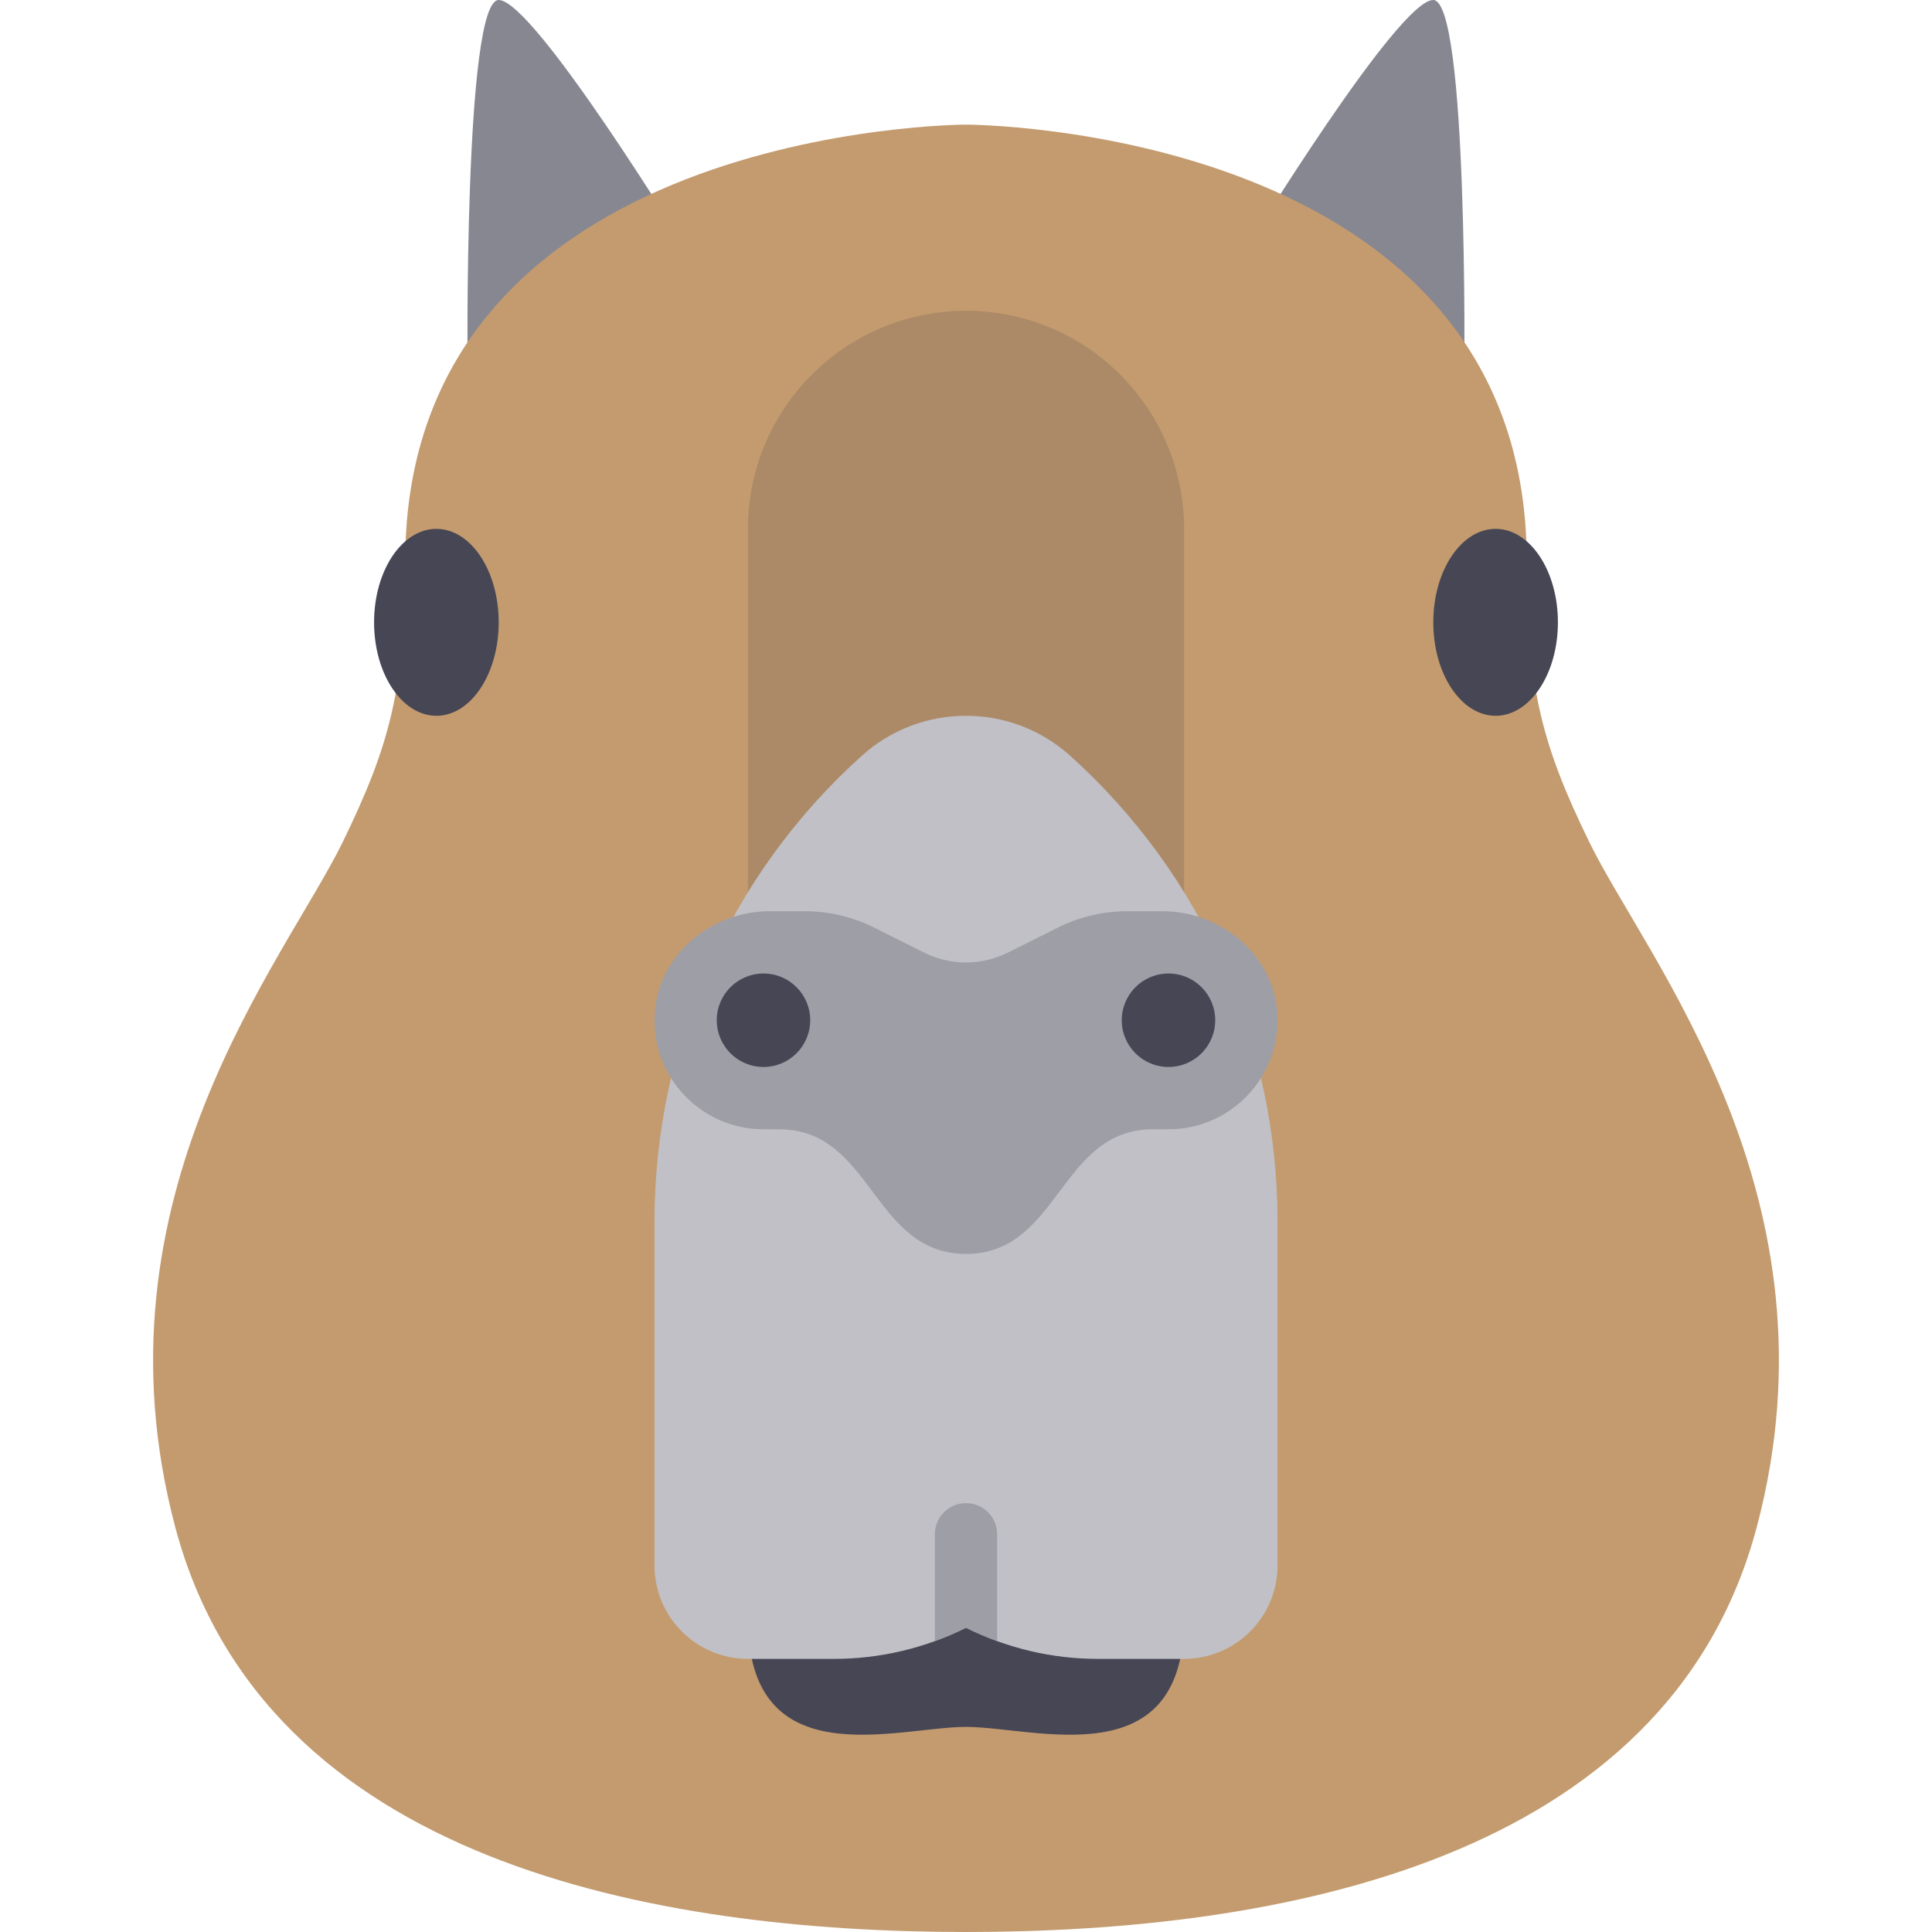
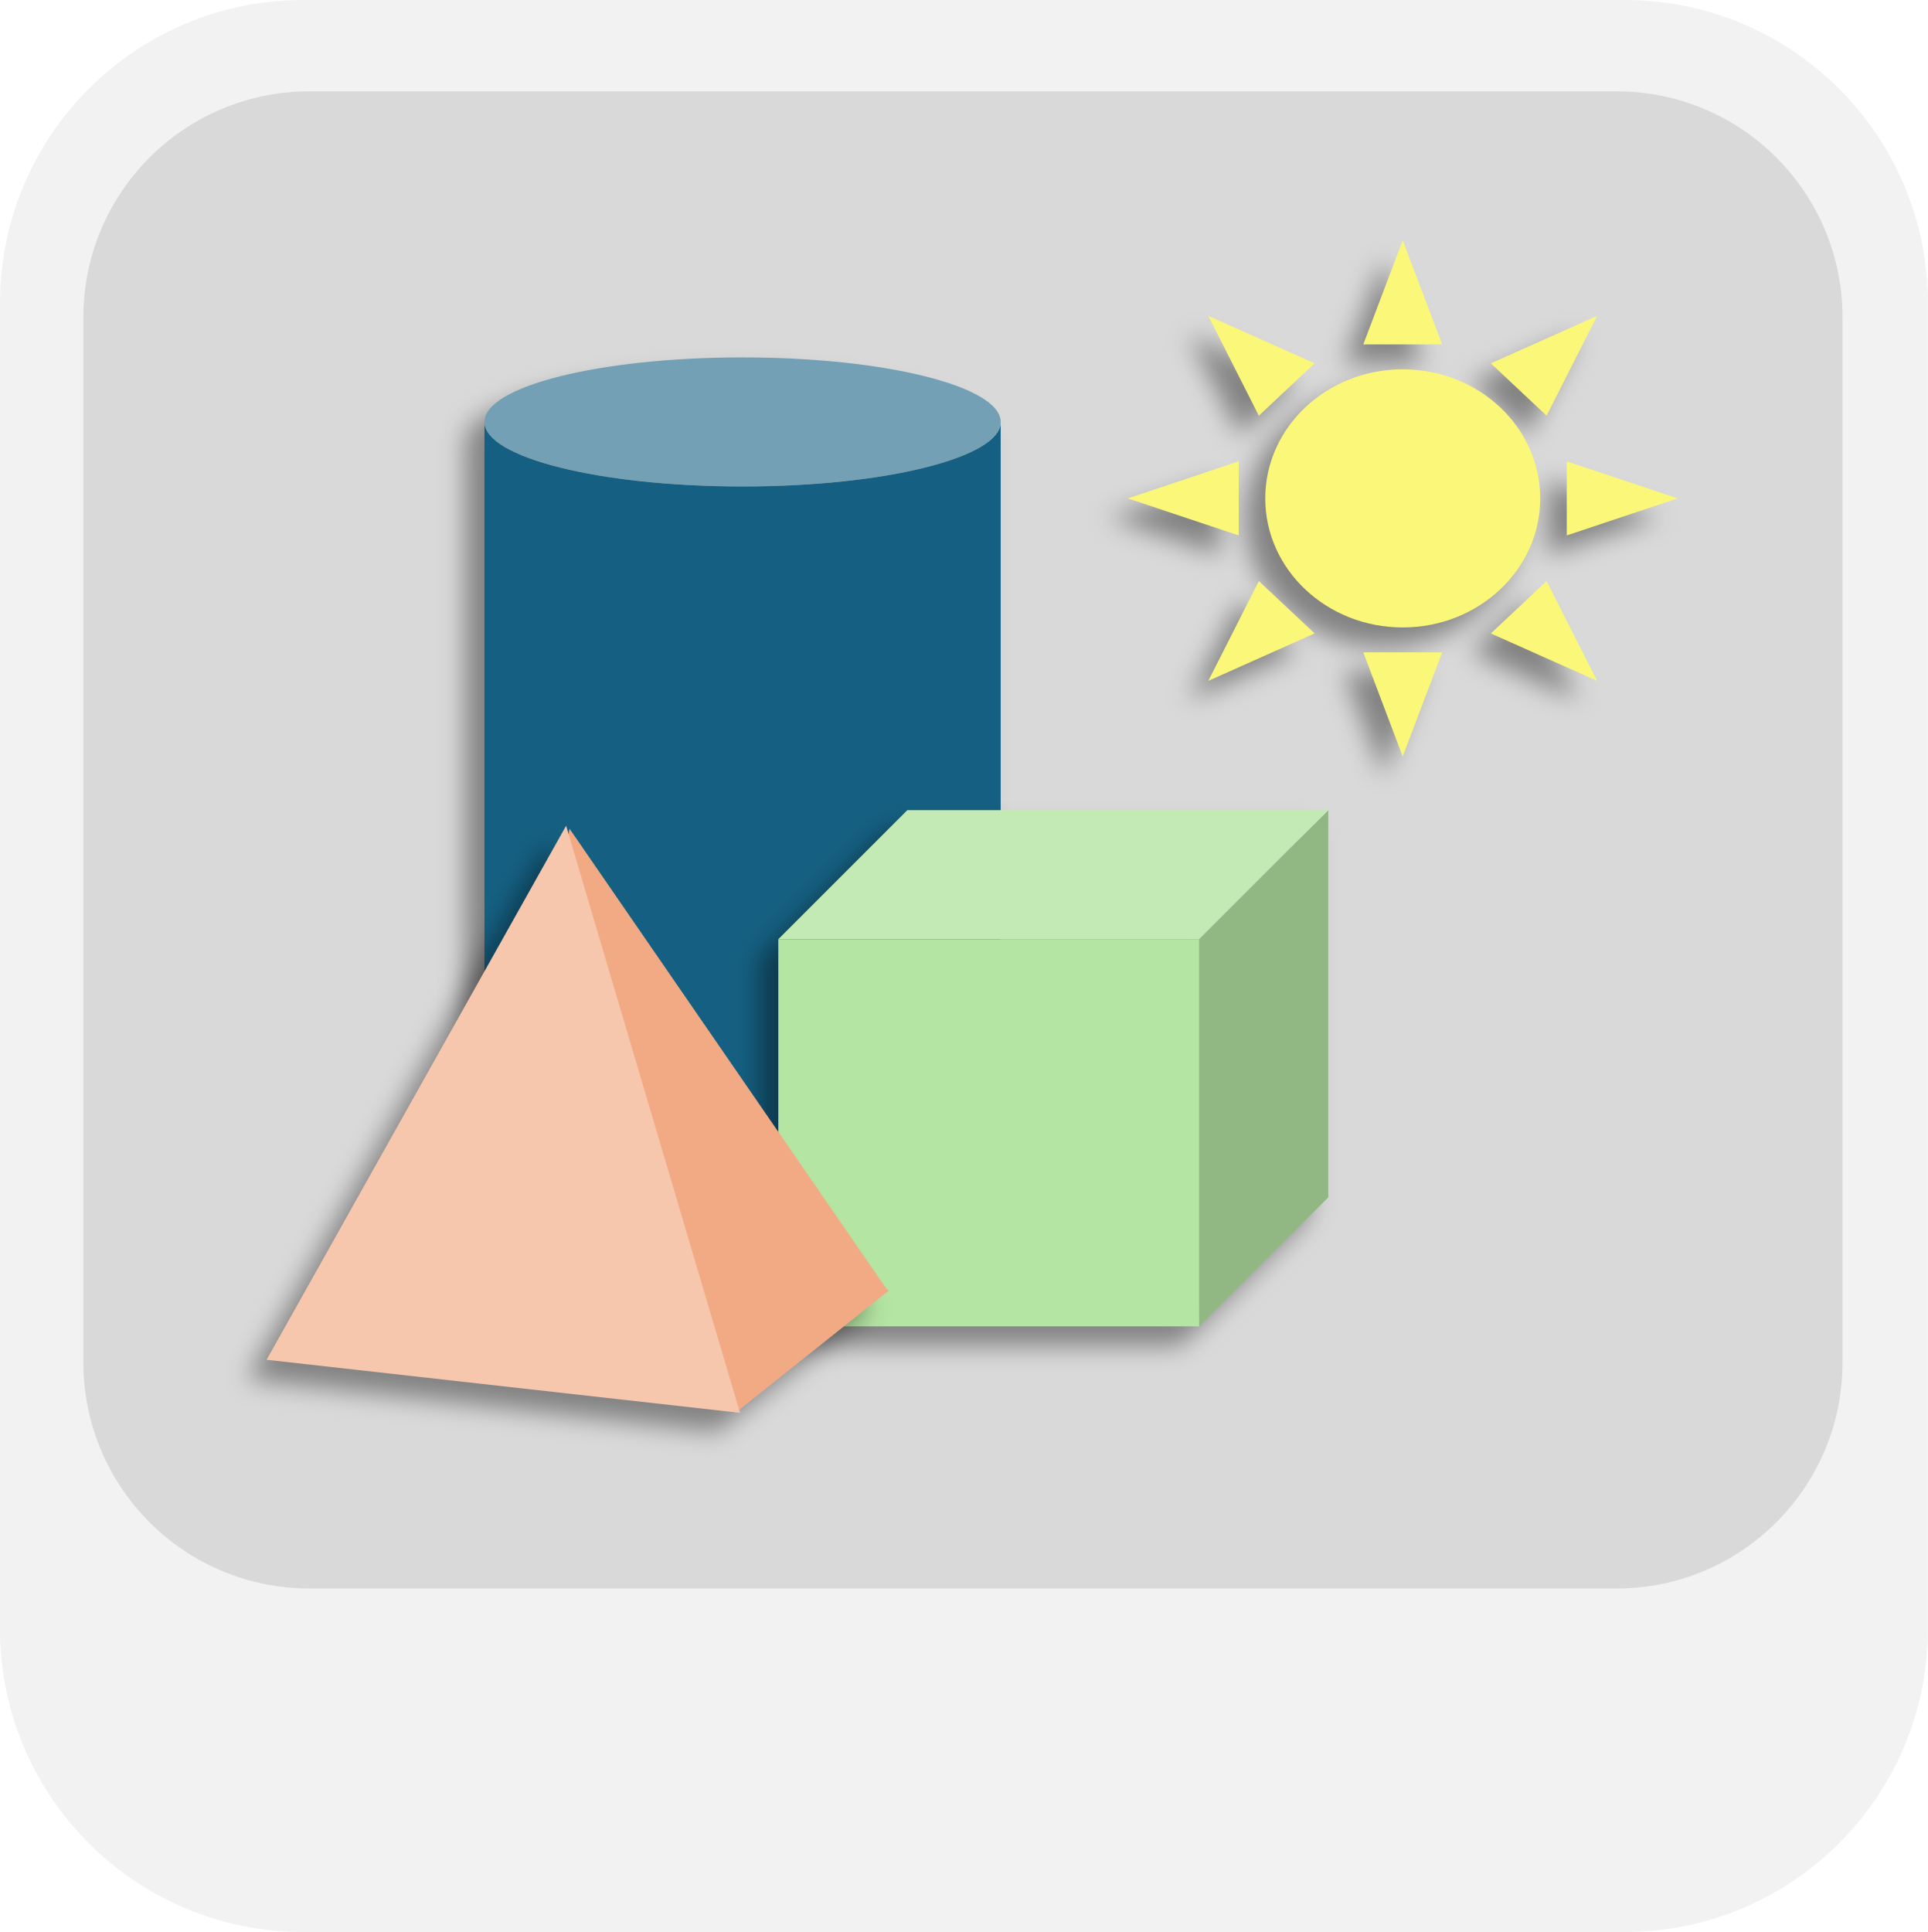
- <svg xmlns="http://www.w3.org/2000/svg" height="800px" width="800px" version="1.1" id="Layer_1" viewBox="0 0 512 512" xml:space="preserve">
-   <g>
-     <path style="fill:#878791;" d="M181.696,65.849c0,0-40.248-65.849-49.536-65.849s-8.256,98.873-8.256,98.873L181.696,65.849z" />
-     <path style="fill:#878791;" d="M330.27,65.849c0,0,40.248-65.849,49.536-65.849c9.288,0,8.256,98.873,8.256,98.873L330.27,65.849z" />
-   </g>
-   <path style="fill:#C39B6E;" d="M256,512c81.872,0,185.928-18.287,209.564-107.328c23.285-87.72-29.233-150.366-44.444-181.632  c-12.384-25.456-16.512-40.592-16.512-74.304C404.608,33.152,256,33.023,256,33.023s-148.608,0.129-148.608,115.713  c0,33.712-4.128,48.848-16.512,74.304c-15.211,31.265-67.729,93.912-44.444,181.632C70.072,493.714,174.128,512,256,512z" />
-   <path style="fill:#AC8A67;" d="M256,82.361L256,82.361c-31.918,0-57.792,25.874-57.792,57.792v206.4  c0,31.918,25.874,57.792,57.792,57.792l0,0c31.918,0,57.792-25.874,57.792-57.792v-206.4C313.792,108.235,287.918,82.361,256,82.361  z" />
-   <g>
-     <path style="fill:#464655;" d="M313.792,429.03c0,42.147-39.553,28.617-57.792,28.617s-57.792,13.53-57.792-28.617   s25.874-28.617,57.792-28.617S313.792,386.882,313.792,429.03z" />
-     <ellipse style="fill:#464655;" cx="115.646" cy="164.924" rx="16.512" ry="24.768" />
-     <ellipse style="fill:#464655;" cx="396.35" cy="164.924" rx="16.512" ry="24.768" />
-   </g>
-   <path style="fill:#C0C0C6;" d="M283.628,200.296l-0.012-0.011c-7.849-7.065-17.732-10.597-27.615-10.597  c-9.883,0-19.765,3.531-27.615,10.597l-0.012,0.011c-34.966,31.47-54.932,76.303-54.932,123.346v91.214  c0,13.679,11.089,24.768,24.768,24.768h22.819c12.14,0,24.115-2.827,34.973-8.256c10.859,5.429,22.832,8.256,34.973,8.256h22.819  c13.679,0,24.768-11.089,24.768-24.768v-91.214C338.56,276.599,318.594,231.767,283.628,200.296z" />
-   <g>
-     <path style="fill:#9E9EA6;" d="M308.029,241.48h-9.262c-6.409,0-12.73,1.492-18.461,4.358l-13.228,6.614   c-6.973,3.487-15.181,3.487-22.154,0l-13.228-6.614c-5.732-2.866-12.053-4.358-18.461-4.358h-9.262   c-15.647,0-29.672,11.716-30.49,27.342c-0.873,16.665,12.381,30.45,28.855,30.45h4.128c24.768,0,24.768,33.024,49.536,33.024   s24.768-33.024,49.536-33.024h4.128c16.474,0,29.728-13.785,28.855-30.45C337.701,253.196,323.675,241.48,308.029,241.48z" />
-     <path style="fill:#9E9EA6;" d="M256,431.368c2.687,1.344,5.446,2.523,8.256,3.545V406.6c0-4.559-3.697-8.256-8.256-8.256   c-4.559,0-8.256,3.697-8.256,8.256v28.313C250.554,433.891,253.313,432.711,256,431.368z" />
-   </g>
-   <g>
-     <circle style="fill:#464655;" cx="202.334" cy="270.374" r="12.384" />
-     <circle style="fill:#464655;" cx="309.662" cy="270.374" r="12.384" />
+ <svg xmlns="http://www.w3.org/2000/svg" width="971" height="973" xml:space="preserve" overflow="hidden">
+   <defs>
+     <filter id="fx0" x="-10%" y="-10%" width="120%" height="120%" filterUnits="userSpaceOnUse" primitiveUnits="userSpaceOnUse">
+       <feComponentTransfer color-interpolation-filters="sRGB">
+         <feFuncR type="discrete" tableValues="0 0" />
+         <feFuncG type="discrete" tableValues="0 0" />
+         <feFuncB type="discrete" tableValues="0 0" />
+         <feFuncA type="linear" slope="0.4" intercept="0" />
+       </feComponentTransfer>
+       <feGaussianBlur stdDeviation="6.111 6.111" />
+     </filter>
+     <filter id="fx1" x="-10%" y="-10%" width="120%" height="120%" filterUnits="userSpaceOnUse" primitiveUnits="userSpaceOnUse">
+       <feComponentTransfer color-interpolation-filters="sRGB">
+         <feFuncR type="discrete" tableValues="0 0" />
+         <feFuncG type="discrete" tableValues="0 0" />
+         <feFuncB type="discrete" tableValues="0 0" />
+         <feFuncA type="linear" slope="0.4" intercept="0" />
+       </feComponentTransfer>
+       <feGaussianBlur stdDeviation="6.111 6.111" />
+     </filter>
+     <filter id="fx2" x="-10%" y="-10%" width="120%" height="120%" filterUnits="userSpaceOnUse" primitiveUnits="userSpaceOnUse">
+       <feComponentTransfer color-interpolation-filters="sRGB">
+         <feFuncR type="discrete" tableValues="0 0" />
+         <feFuncG type="discrete" tableValues="0 0" />
+         <feFuncB type="discrete" tableValues="0 0" />
+         <feFuncA type="linear" slope="0.4" intercept="0" />
+       </feComponentTransfer>
+       <feGaussianBlur stdDeviation="6.111 6.111" />
+     </filter>
+     <filter id="fx3" x="-10%" y="-10%" width="120%" height="120%" filterUnits="userSpaceOnUse" primitiveUnits="userSpaceOnUse">
+       <feComponentTransfer color-interpolation-filters="sRGB">
+         <feFuncR type="discrete" tableValues="0 0" />
+         <feFuncG type="discrete" tableValues="0 0" />
+         <feFuncB type="discrete" tableValues="0 0" />
+         <feFuncA type="linear" slope="0.4" intercept="0" />
+       </feComponentTransfer>
+       <feGaussianBlur stdDeviation="6.111 6.111" />
+     </filter>
+     <clipPath id="clip4">
+       <rect x="1122" y="549" width="971" height="973" />
+     </clipPath>
+   </defs>
+   <g clip-path="url(#clip4)" transform="translate(-1122 -549)">
+     <path d="M1122 701.671C1122 617.353 1190.35 549 1274.67 549L1940.33 549C2024.65 549 2093 617.353 2093 701.671L2093 1369.33C2093 1453.65 2024.65 1522 1940.33 1522L1274.67 1522C1190.35 1522 1122 1453.65 1122 1369.33Z" fill="#F2F2F2" fill-rule="evenodd" />
+     <path d="M1164 708.794C1164 645.947 1214.95 595 1277.79 595L1936.21 595C1999.05 595 2050 645.947 2050 708.794L2050 1235.21C2050 1298.05 1999.05 1349 1936.21 1349L1277.79 1349C1214.95 1349 1164 1298.05 1164 1235.21Z" fill="#D9D9D9" fill-rule="evenodd" />
+     <g filter="url(#fx0)" transform="translate(1336 719)">
+       <g>
+         <path d="M20.277 52.223C20.277 70.172 78.48 84.723 150.277 84.723 222.075 84.723 280.278 70.172 280.278 52.223L280.277 397.223C280.277 415.172 222.074 429.723 150.277 429.723 78.48 429.723 20.277 415.172 20.277 397.223Z" fill="#156082" fill-rule="evenodd" />
+         <path d="M20.277 52.223C20.277 34.274 78.48 19.723 150.277 19.723 222.075 19.723 280.278 34.274 280.278 52.223 280.278 70.172 222.075 84.723 150.277 84.723 78.48 84.723 20.277 70.172 20.277 52.223Z" fill="#73A0B4" fill-rule="evenodd" />
+       </g>
+     </g>
+     <path d="M1366 761.5C1366 779.449 1424.2 794 1496 794 1567.8 794 1626 779.449 1626 761.5L1626 1106.5C1626 1124.45 1567.8 1139 1496 1139 1424.2 1139 1366 1124.45 1366 1106.5Z" fill="#156082" fill-rule="evenodd" />
+     <path d="M1366 761.5C1366 743.551 1424.2 729 1496 729 1567.8 729 1626 743.551 1626 761.5 1626 779.449 1567.8 794 1496 794 1424.2 794 1366 779.449 1366 761.5Z" fill="#73A0B4" fill-rule="evenodd" />
+     <g filter="url(#fx1)" transform="translate(1484 947)">
+       <g>
+         <rect x="20.277" y="84.723" width="212" height="195" fill="#B4E5A2" />
+         <path d="M232.277 84.723 297.277 19.723 297.277 214.723 232.277 279.723Z" fill="#91B882" fill-rule="evenodd" />
+         <path d="M20.277 84.723 85.277 19.723 297.277 19.723 232.277 84.723Z" fill="#C3EAB4" fill-rule="evenodd" />
+       </g>
+     </g>
+     <rect x="1514" y="1022" width="212" height="195" fill="#B4E5A2" />
+     <path d="M1726 1022 1791 957 1791 1152 1726 1217Z" fill="#91B882" fill-rule="evenodd" />
+     <path d="M1514 1022 1579 957 1791 957 1726 1022Z" fill="#C3EAB4" fill-rule="evenodd" />
+     <g filter="url(#fx2)" transform="translate(1227 955)">
+       <g>
+         <path d="M255.583 315.362 225.384 198.069 333.021 253.604Z" fill="#F2AA84" fill-rule="evenodd" />
+         <path d="M117.248 297.937 172.144 21.104 332.226 253.534Z" fill="#F2AA84" fill-rule="evenodd" />
+         <path d="M19.546 288.536 170.41 19.583 257.994 315.26Z" fill="#F6C6AD" fill-rule="evenodd" />
+       </g>
+     </g>
+     <path d="M1492.31 1260.64 1462.11 1143.35 1569.74 1198.88Z" fill="#F2AA84" fill-rule="evenodd" />
+     <path d="M1353.97 1243.21 1408.87 966.382 1568.95 1198.81Z" fill="#F2AA84" fill-rule="evenodd" />
+     <path d="M1256.27 1233.81 1407.13 964.86 1494.72 1260.54Z" fill="#F6C6AD" fill-rule="evenodd" />
+     <g filter="url(#fx3)" transform="translate(1660 660)">
+       <g>
+         <path d="M297.277 149.723 241.387 168.379 241.387 131.067ZM256.702 57.796 231.243 108.088 203.134 81.704ZM158.777 19.723 178.653 72.183 138.901 72.183ZM60.84 57.796 114.42 81.704 86.311 108.088ZM20.277 149.723 76.168 131.067 76.168 168.379ZM60.84 241.637 86.311 191.358 114.42 217.741ZM158.777 279.723 138.901 227.262 178.653 227.262ZM256.702 241.637 203.134 217.741 231.243 191.358ZM89.527 149.723C89.527 113.824 120.531 84.723 158.777 84.723 197.023 84.723 228.027 113.824 228.027 149.723 228.027 185.621 197.023 214.723 158.777 214.723 120.531 214.723 89.527 185.621 89.527 149.723Z" fill="#FAF779" fill-rule="evenodd" />
+       </g>
+     </g>
+     <path d="M1967 800 1911.11 818.656 1911.11 781.344ZM1926.42 708.073 1900.97 758.365 1872.86 731.982ZM1828.5 670 1848.38 722.46 1808.62 722.46ZM1730.56 708.073 1784.14 731.982 1756.03 758.365ZM1690 800 1745.89 781.344 1745.89 818.656ZM1730.56 891.915 1756.03 841.635 1784.14 868.018ZM1828.5 930 1808.62 877.539 1848.38 877.539ZM1926.42 891.915 1872.86 868.018 1900.97 841.635ZM1759.25 800C1759.25 764.101 1790.25 735 1828.5 735 1866.75 735 1897.75 764.101 1897.75 800 1897.75 835.898 1866.75 865 1828.5 865 1790.25 865 1759.25 835.898 1759.25 800Z" fill="#FAF779" fill-rule="evenodd" />
  </g>
</svg>
